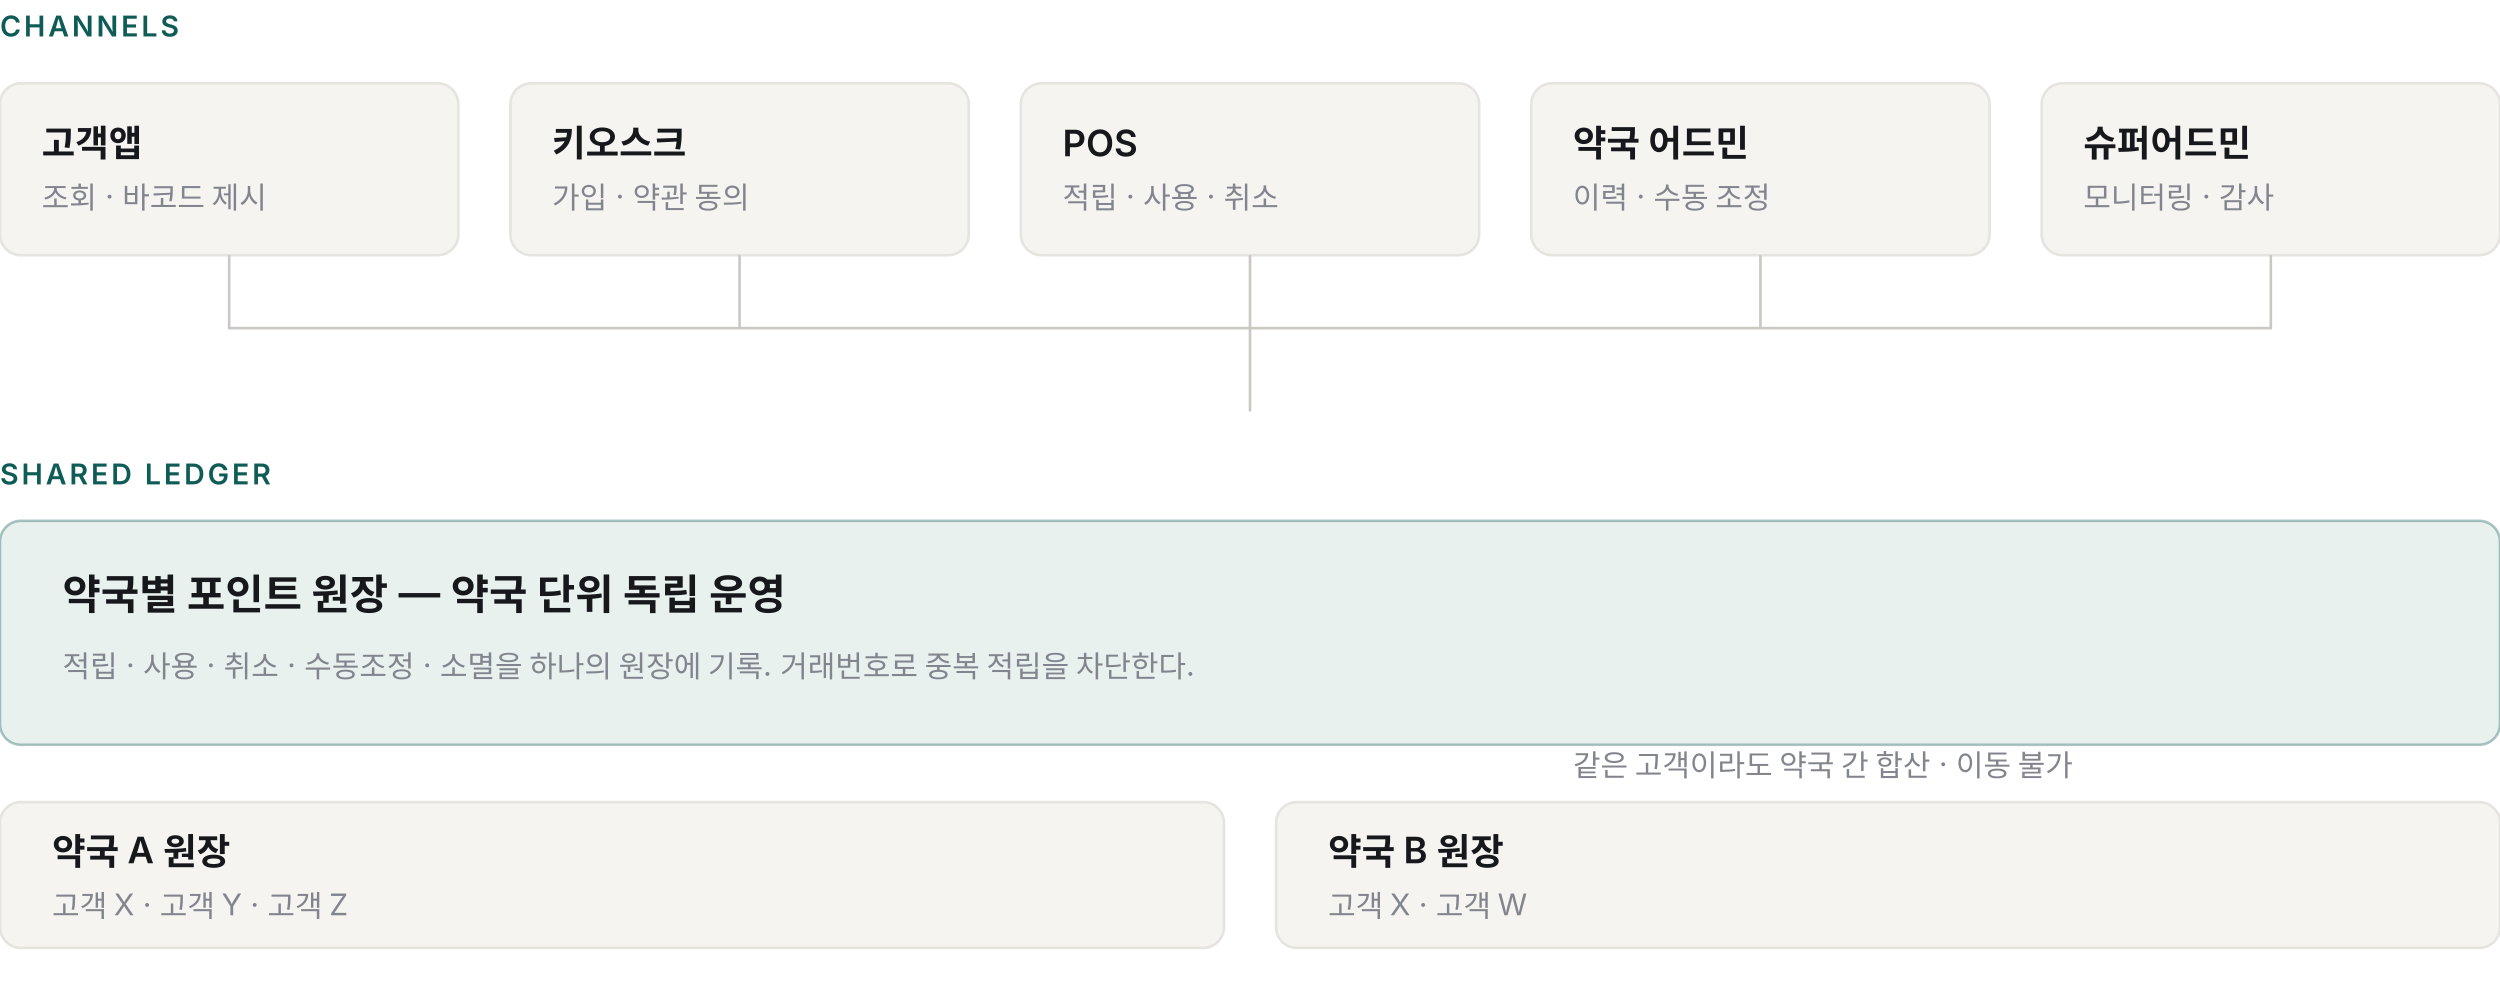
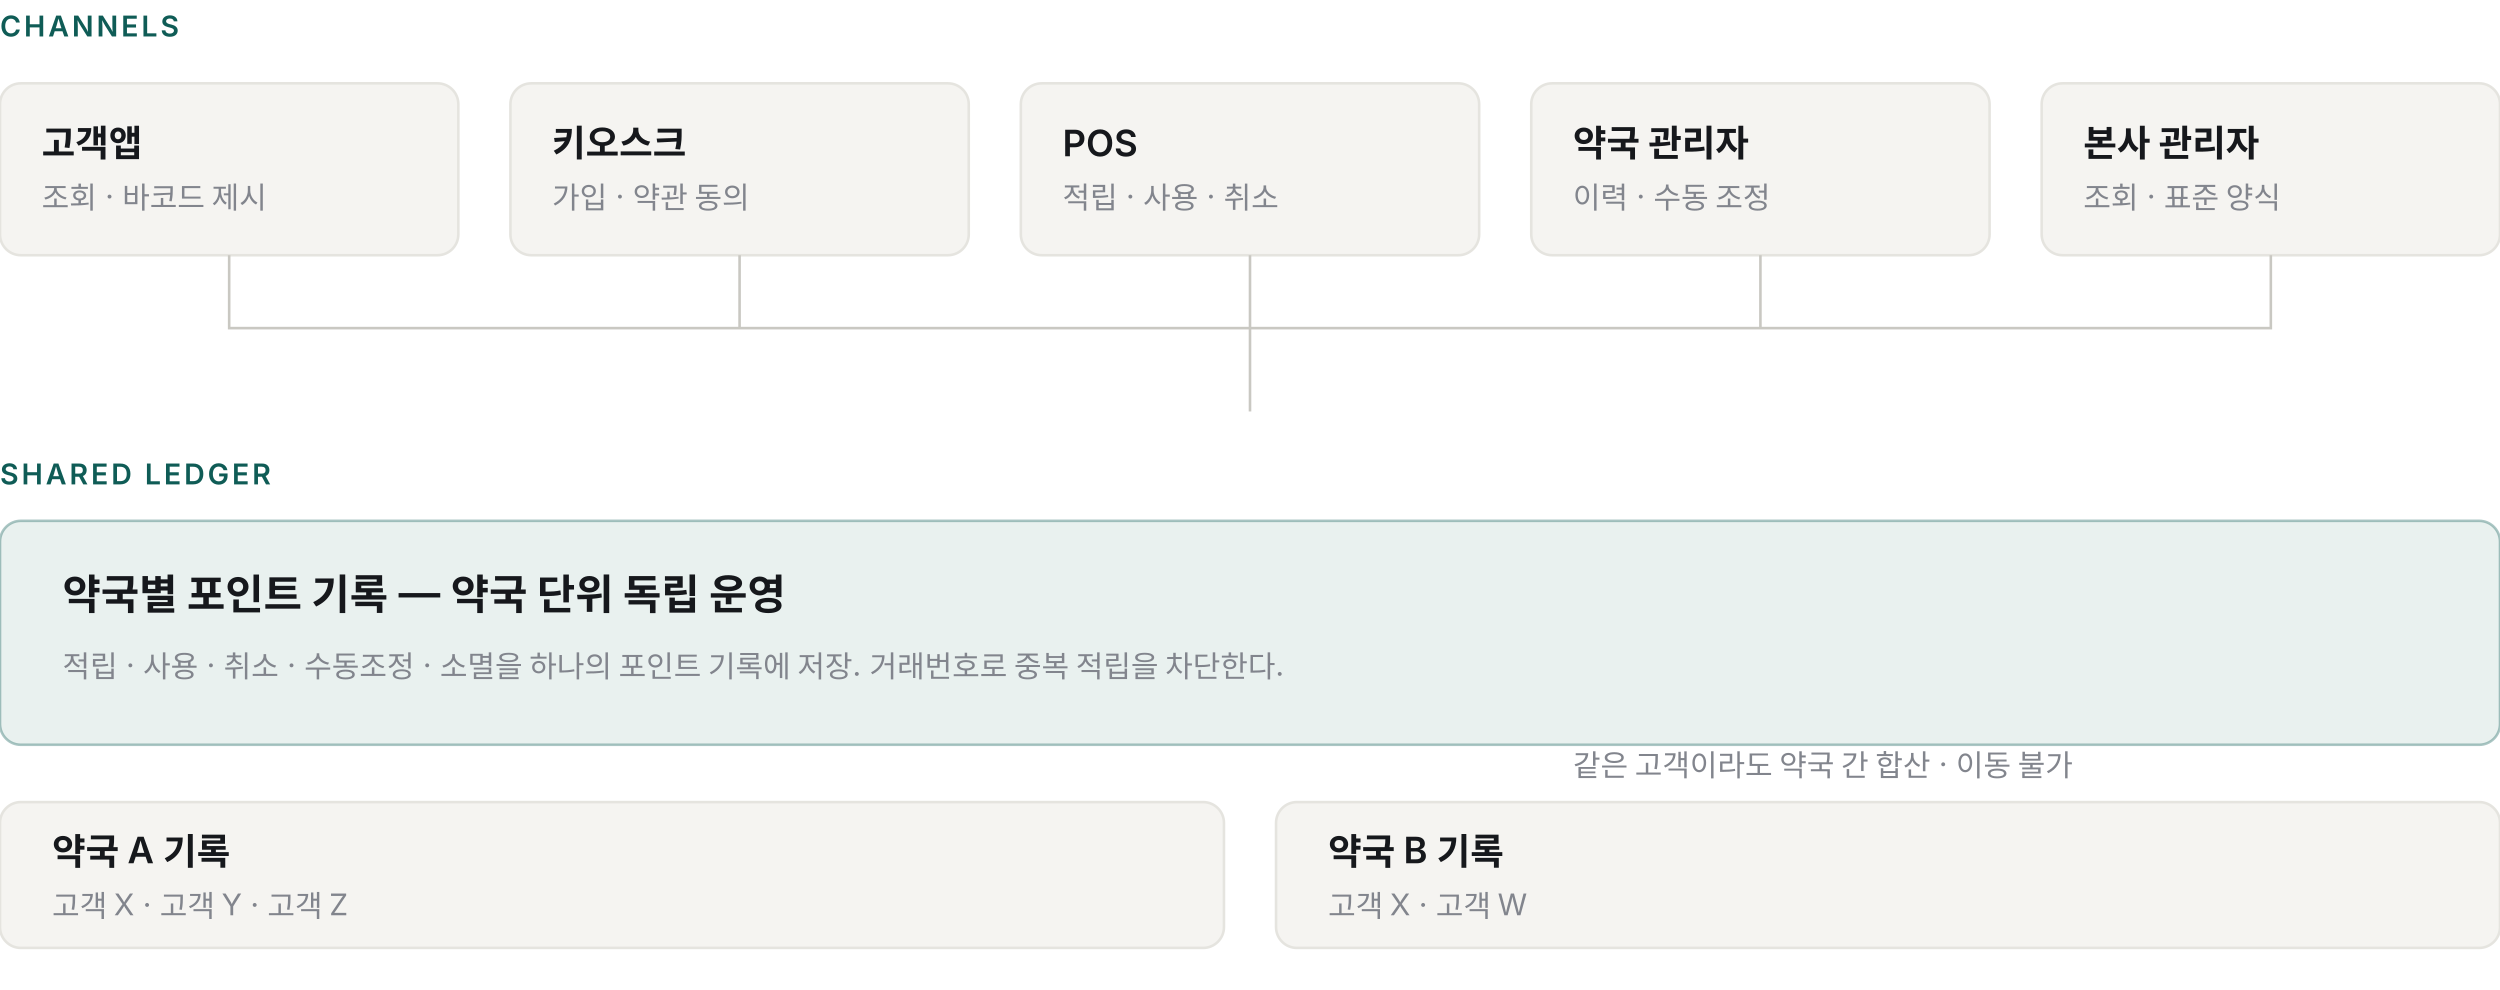
- <svg xmlns="http://www.w3.org/2000/svg" viewBox="0 0 960 380" width="960" height="380" role="img" aria-label="다섯 채널이 약국별 독립 원장을 공유하는 구조">
+ <svg xmlns="http://www.w3.org/2000/svg" viewBox="0 0 960 380" width="960" height="380" role="img" aria-label="다섯 채널이 약국별 독립 포인트 기록을 공유하는 구조">
  <style>
    .t{font-family:Pretendard,-apple-system,"Apple SD Gothic Neo",system-ui,sans-serif}
    .lbl{font-size:14px;font-weight:600;fill:#16181c}
    .sub{font-size:11.5px;fill:#82858d}
    .cap{font-size:11px;font-weight:600;fill:#0f5c56;letter-spacing:.1em}
    .big{font-size:16px;font-weight:600;fill:#16181c}
    .bx{fill:#f5f4f1;stroke:#e5e4df}
    .ln{stroke:#c9c8c2;stroke-width:1}
  </style>
  <g class="t">
    <text x="0" y="14" class="cap">CHANNELS</text>
    <g>
      <rect class="bx" x="0" y="32" width="176" height="66" rx="8" />
      <rect class="bx" x="196" y="32" width="176" height="66" rx="8" />
      <rect class="bx" x="392" y="32" width="176" height="66" rx="8" />
      <rect class="bx" x="588" y="32" width="176" height="66" rx="8" />
      <rect class="bx" x="784" y="32" width="176" height="66" rx="8" />
      <text x="16" y="60" class="lbl">고객앱</text>
      <text x="16" y="80" class="sub">조회 · 바코드 제시</text>
      <text x="212" y="60" class="lbl">키오스크</text>
      <text x="212" y="80" class="sub">가입 · 약관 동의</text>
      <text x="408" y="60" class="lbl">POS</text>
      <text x="408" y="80" class="sub">적립 · 사용 · 취소</text>
-       <text x="604" y="60" class="lbl">약국 어드민</text>
+       <text x="604" y="60" class="lbl">약국 관리자</text>
      <text x="604" y="80" class="sub">이력 · 수동 조정</text>
-       <text x="800" y="60" class="lbl">슈퍼어드민</text>
-       <text x="800" y="80" class="sub">모니터링 · 감사</text>
+       <text x="800" y="60" class="lbl">본사 관리자</text>
+       <text x="800" y="80" class="sub">조회 · 표준 양식</text>
    </g>
    <g class="ln">
      <path d="M88 98 V126 H480" fill="none" />
      <path d="M284 98 V126" fill="none" />
      <path d="M480 98 V158" fill="none" />
      <path d="M676 98 V126" fill="none" />
      <path d="M872 98 V126 H480" fill="none" />
    </g>
    <text x="0" y="186" class="cap">SHARED LEDGER</text>
    <rect x="0" y="200" width="960" height="86" rx="8" fill="#e9f1ef" stroke="#0f5c56" stroke-opacity=".35" />
-     <text x="24" y="234" class="big">약국별 포인트 원장 — 약국 단위 독립 운영</text>
-     <text x="24" y="260" class="sub">적립 · 사용 · 취소 · 수동조정 · 소멸을 하나의 원장에 기록. 거래번호로 중복 적립을 차단한다.</text>
+     <text x="24" y="234" class="big">약국별 포인트 기록 — 약국 단위 독립 운영</text>
+     <text x="24" y="260" class="sub">적립 · 사용 · 취소 · 수동조정 · 소멸을 하나의 포인트 기록에 저장. 거래번호로 중복 적립을 차단한다.</text>
    <g>
      <rect class="bx" x="0" y="308" width="470" height="56" rx="8" />
      <rect class="bx" x="490" y="308" width="470" height="56" rx="8" />
-       <text x="20" y="332" class="lbl">약국 A 원장</text>
+       <text x="20" y="332" class="lbl">약국 A 기록</text>
      <text x="20" y="352" class="sub">고객 X · 고객 Y · 고객 Z</text>
-       <text x="510" y="332" class="lbl">약국 B 원장</text>
+       <text x="510" y="332" class="lbl">약국 B 기록</text>
      <text x="510" y="352" class="sub">고객 X · 고객 W</text>
      <text x="700" y="298" class="sub" text-anchor="middle">같은 고객이라도 약국 간 합산 · 이동 불가</text>
    </g>
  </g>
</svg>
